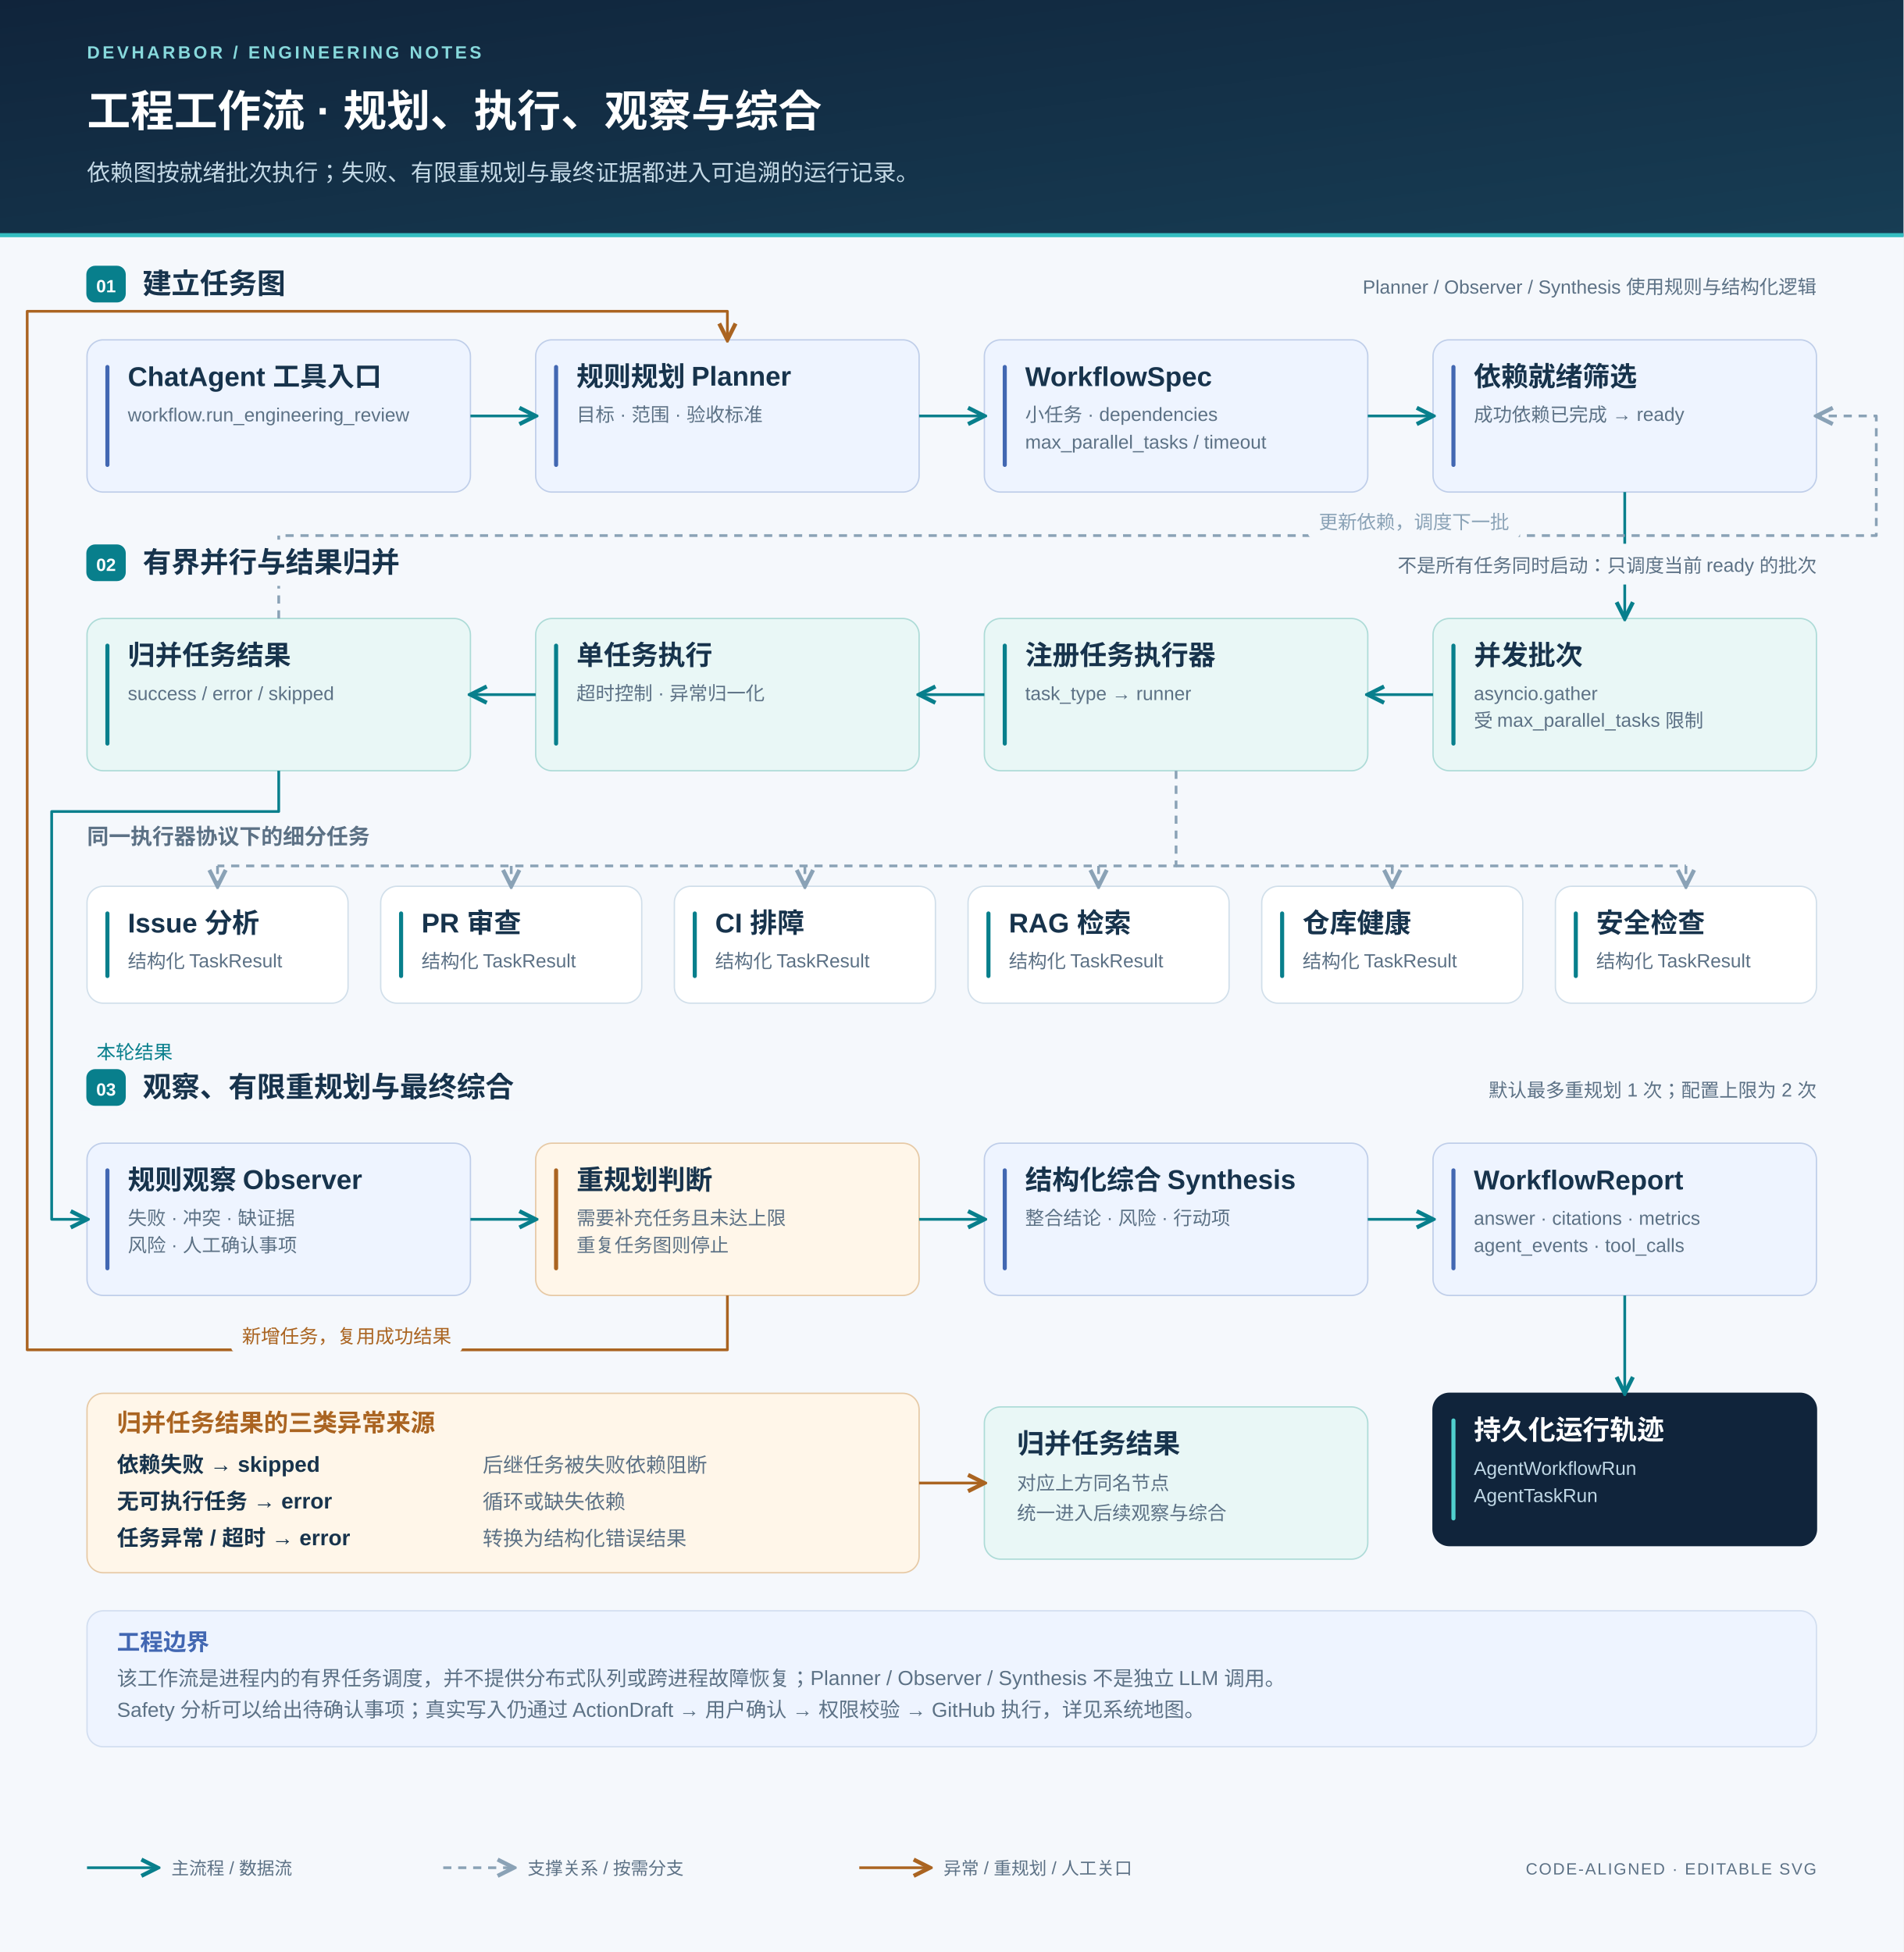
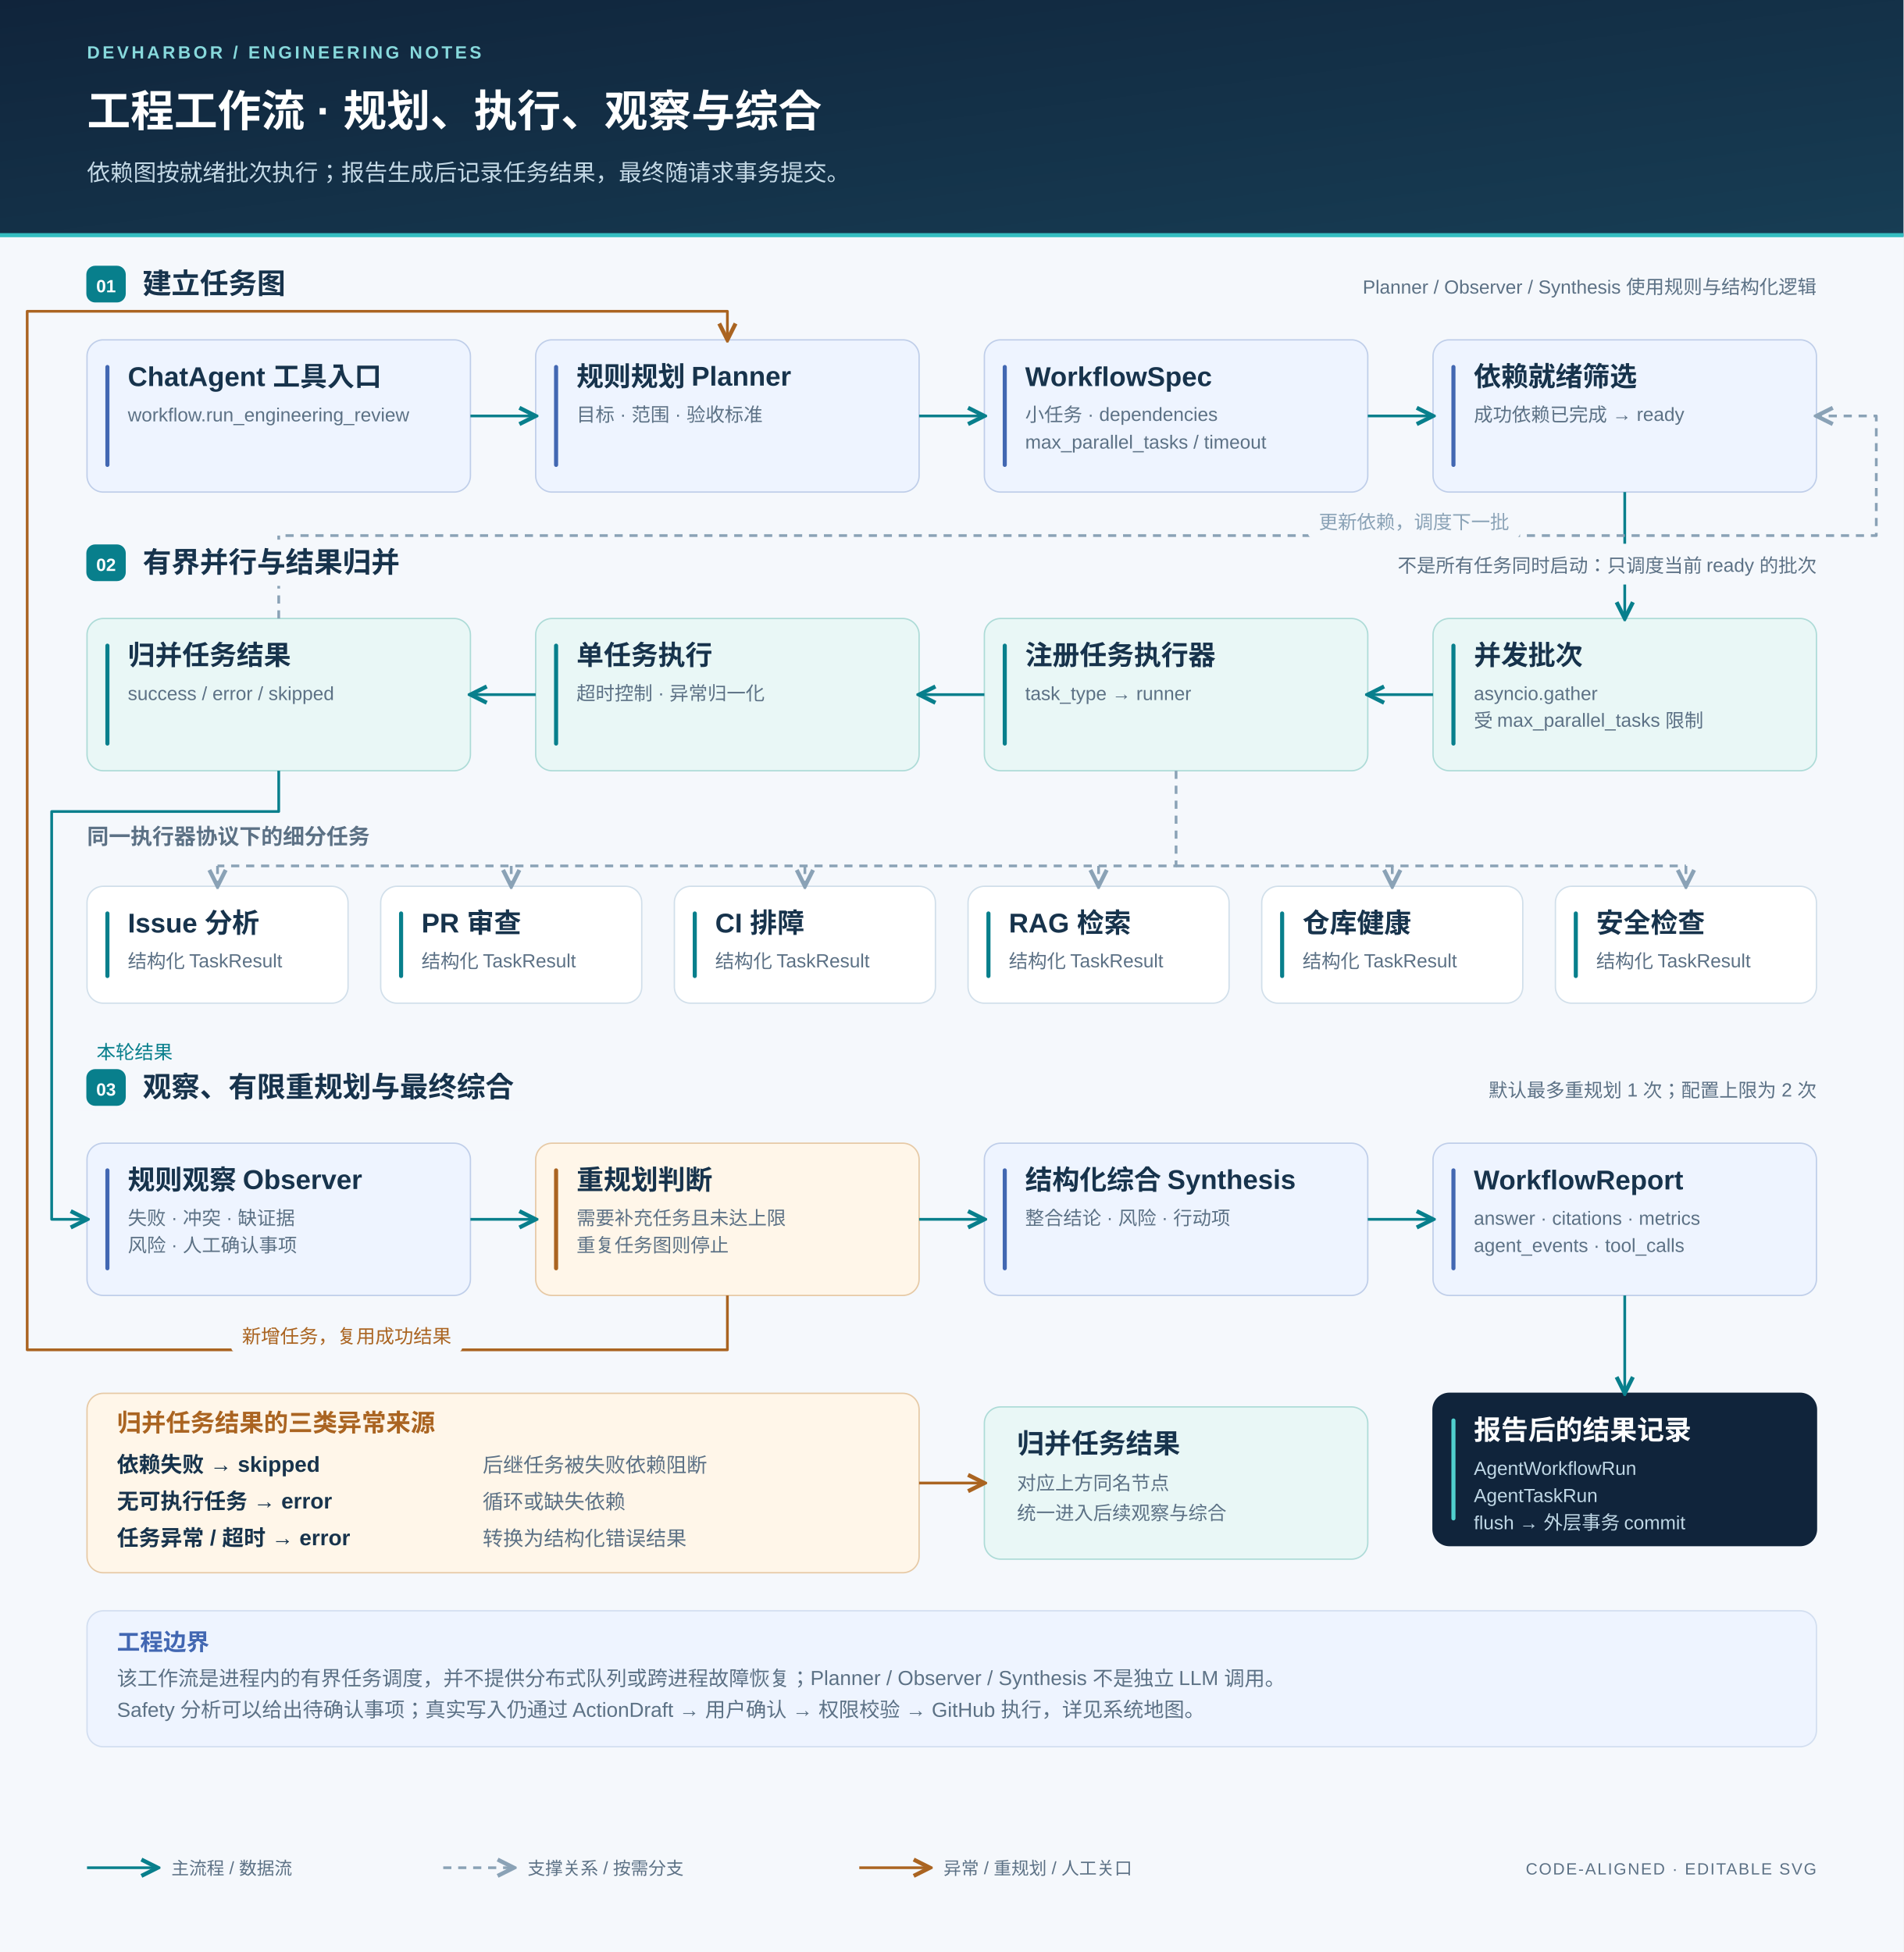
<svg xmlns="http://www.w3.org/2000/svg" width="1400" height="1436" viewBox="0 0 1400 1436" role="img" aria-labelledby="title desc">
  <defs>
    <marker id="arrow" markerWidth="8" markerHeight="8" refX="7" refY="4" orient="auto">
      <path d="M1 1 L7 4 L1 7" fill="none" stroke="#087f8c" stroke-width="1.5" />
    </marker>
    <marker id="muted-arrow" markerWidth="8" markerHeight="8" refX="7" refY="4" orient="auto">
      <path d="M1 1 L7 4 L1 7" fill="none" stroke="#8aa2b6" stroke-width="1.5" />
    </marker>
    <marker id="amber-arrow" markerWidth="8" markerHeight="8" refX="7" refY="4" orient="auto">
      <path d="M1 1 L7 4 L1 7" fill="none" stroke="#aa6421" stroke-width="1.5" />
    </marker>
    <linearGradient id="header" x1="0" y1="0" x2="1" y2="1">
      <stop stop-color="#10243b" />
      <stop offset="1" stop-color="#173d54" />
    </linearGradient>
  </defs>
  <rect width="1400" height="1436" fill="#f5f8fc" />
  <rect width="1400" height="174" fill="url(#header)" />
  <path d="M0 173 H1400" stroke="#35bec1" stroke-width="3" />
  <g font-family="'Segoe UI','Microsoft YaHei','PingFang SC',Arial,sans-serif">
    <text x="64" y="43" font-size="13" font-weight="650" text-anchor="start" fill="#87d9dc" letter-spacing="2">DEVHARBOR  /  ENGINEERING NOTES</text>
    <text x="64" y="93" font-size="32" font-weight="700" text-anchor="start" fill="#ffffff">工程工作流 · 规划、执行、观察与综合</text>
-     <text x="64" y="133" font-size="17" font-weight="400" text-anchor="start" fill="#c4d9e6">依赖图按就绪批次执行；失败、有限重规划与最终证据都进入可追溯的运行记录。</text>
+     <text x="64" y="133" font-size="17" font-weight="400" text-anchor="start" fill="#c4d9e6">依赖图按就绪批次执行；报告生成后记录任务结果，最终随请求事务提交。</text>
    <rect x="64" y="196" width="28" height="26" rx="6" fill="#087f8c" stroke="#087f8c" />
    <text x="78" y="215" font-size="13" font-weight="700" text-anchor="middle" fill="white">01</text>
    <text x="105" y="216" font-size="21" font-weight="650" text-anchor="start" fill="#17334c">建立任务图</text>
    <text x="1336" y="216" font-size="14" font-weight="400" text-anchor="end" fill="#5c7185">Planner / Observer / Synthesis 使用规则与结构化逻辑</text>
    <rect x="64" y="250" width="282" height="112" rx="12" fill="#eef4ff" stroke="#bfcee9" />
    <path d="M79 270 V342" stroke="#4267b2" stroke-width="3" stroke-linecap="round" />
    <text x="94" y="284" font-size="20" font-weight="650" text-anchor="start" fill="#17334c">ChatAgent 工具入口</text>
    <text x="94" y="310" font-size="14" font-weight="400" text-anchor="start" fill="#5c7185">workflow.run_engineering_review</text>
    <rect x="394" y="250" width="282" height="112" rx="12" fill="#eef4ff" stroke="#bfcee9" />
    <path d="M409 270 V342" stroke="#4267b2" stroke-width="3" stroke-linecap="round" />
    <text x="424" y="284" font-size="20" font-weight="650" text-anchor="start" fill="#17334c">规则规划 Planner</text>
    <text x="424" y="310" font-size="14" font-weight="400" text-anchor="start" fill="#5c7185">目标 · 范围 · 验收标准</text>
    <rect x="724" y="250" width="282" height="112" rx="12" fill="#eef4ff" stroke="#bfcee9" />
    <path d="M739 270 V342" stroke="#4267b2" stroke-width="3" stroke-linecap="round" />
    <text x="754" y="284" font-size="20" font-weight="650" text-anchor="start" fill="#17334c">WorkflowSpec</text>
    <text x="754" y="310" font-size="14" font-weight="400" text-anchor="start" fill="#5c7185">小任务 · dependencies</text>
    <text x="754" y="330" font-size="14" font-weight="400" text-anchor="start" fill="#5c7185">max_parallel_tasks / timeout</text>
    <rect x="1054" y="250" width="282" height="112" rx="12" fill="#eef4ff" stroke="#bfcee9" />
    <path d="M1069 270 V342" stroke="#4267b2" stroke-width="3" stroke-linecap="round" />
    <text x="1084" y="284" font-size="20" font-weight="650" text-anchor="start" fill="#17334c">依赖就绪筛选</text>
    <text x="1084" y="310" font-size="14" font-weight="400" text-anchor="start" fill="#5c7185">成功依赖已完成 → ready</text>
    <path d="M346 306.0 L394 306.0" fill="none" stroke="#087f8c" stroke-width="2" stroke-linejoin="round" marker-end="url(#arrow)" />
    <path d="M676 306.0 L724 306.0" fill="none" stroke="#087f8c" stroke-width="2" stroke-linejoin="round" marker-end="url(#arrow)" />
    <path d="M1006 306.0 L1054 306.0" fill="none" stroke="#087f8c" stroke-width="2" stroke-linejoin="round" marker-end="url(#arrow)" />
    <rect x="64" y="401" width="28" height="26" rx="6" fill="#087f8c" stroke="#087f8c" />
    <text x="78" y="420" font-size="13" font-weight="700" text-anchor="middle" fill="white">02</text>
    <text x="105" y="421" font-size="21" font-weight="650" text-anchor="start" fill="#17334c">有界并行与结果归并</text>
    <text x="1336" y="421" font-size="14" font-weight="400" text-anchor="end" fill="#5c7185">不是所有任务同时启动：只调度当前 ready 的批次</text>
    <rect x="64" y="455" width="282" height="112" rx="12" fill="#e9f7f6" stroke="#addbd7" />
    <path d="M79 475 V547" stroke="#087f8c" stroke-width="3" stroke-linecap="round" />
    <text x="94" y="489" font-size="20" font-weight="650" text-anchor="start" fill="#17334c">归并任务结果</text>
    <text x="94" y="515" font-size="14" font-weight="400" text-anchor="start" fill="#5c7185">success / error / skipped</text>
    <rect x="394" y="455" width="282" height="112" rx="12" fill="#e9f7f6" stroke="#addbd7" />
    <path d="M409 475 V547" stroke="#087f8c" stroke-width="3" stroke-linecap="round" />
    <text x="424" y="489" font-size="20" font-weight="650" text-anchor="start" fill="#17334c">单任务执行</text>
    <text x="424" y="515" font-size="14" font-weight="400" text-anchor="start" fill="#5c7185">超时控制 · 异常归一化</text>
    <rect x="724" y="455" width="282" height="112" rx="12" fill="#e9f7f6" stroke="#addbd7" />
    <path d="M739 475 V547" stroke="#087f8c" stroke-width="3" stroke-linecap="round" />
    <text x="754" y="489" font-size="20" font-weight="650" text-anchor="start" fill="#17334c">注册任务执行器</text>
    <text x="754" y="515" font-size="14" font-weight="400" text-anchor="start" fill="#5c7185">task_type → runner</text>
    <rect x="1054" y="455" width="282" height="112" rx="12" fill="#e9f7f6" stroke="#addbd7" />
    <path d="M1069 475 V547" stroke="#087f8c" stroke-width="3" stroke-linecap="round" />
    <text x="1084" y="489" font-size="20" font-weight="650" text-anchor="start" fill="#17334c">并发批次</text>
    <text x="1084" y="515" font-size="14" font-weight="400" text-anchor="start" fill="#5c7185">asyncio.gather</text>
    <text x="1084" y="535" font-size="14" font-weight="400" text-anchor="start" fill="#5c7185">受 max_parallel_tasks 限制</text>
    <path d="M1195.0 362 L1195.0 455" fill="none" stroke="#087f8c" stroke-width="2" stroke-linejoin="round" marker-end="url(#arrow)" />
    <path d="M1054 511.0 L1006 511.0" fill="none" stroke="#087f8c" stroke-width="2" stroke-linejoin="round" marker-end="url(#arrow)" />
    <path d="M724 511.0 L676 511.0" fill="none" stroke="#087f8c" stroke-width="2" stroke-linejoin="round" marker-end="url(#arrow)" />
    <path d="M394 511.0 L346 511.0" fill="none" stroke="#087f8c" stroke-width="2" stroke-linejoin="round" marker-end="url(#arrow)" />
    <path d="M205 455 L205 394 L1380 394 L1380 306 L1336 306" fill="none" stroke="#8aa2b6" stroke-width="2" stroke-linejoin="round" stroke-dasharray="6 5" marker-end="url(#muted-arrow)" />
    <rect x="962.0" y="372" width="156" height="24" rx="4" fill="#f5f8fc" stroke="none" />
    <text x="1040" y="389" font-size="14" font-weight="400" text-anchor="middle" fill="#8aa2b6">更新依赖，调度下一批</text>
    <text x="64" y="621" font-size="16" font-weight="650" text-anchor="start" fill="#5c7185">同一执行器协议下的细分任务</text>
    <rect x="64" y="652" width="192" height="86" rx="12" fill="#ffffff" stroke="#d1dfea" />
    <path d="M79 672 V718" stroke="#087f8c" stroke-width="3" stroke-linecap="round" />
    <text x="94" y="686" font-size="20" font-weight="650" text-anchor="start" fill="#17334c">Issue 分析</text>
    <text x="94" y="712" font-size="14" font-weight="400" text-anchor="start" fill="#5c7185">结构化 TaskResult</text>
    <path d="M160 637 L160 652" fill="none" stroke="#8aa2b6" stroke-width="2" stroke-linejoin="round" stroke-dasharray="6 5" marker-end="url(#muted-arrow)" />
    <rect x="280" y="652" width="192" height="86" rx="12" fill="#ffffff" stroke="#d1dfea" />
    <path d="M295 672 V718" stroke="#087f8c" stroke-width="3" stroke-linecap="round" />
    <text x="310" y="686" font-size="20" font-weight="650" text-anchor="start" fill="#17334c">PR 审查</text>
    <text x="310" y="712" font-size="14" font-weight="400" text-anchor="start" fill="#5c7185">结构化 TaskResult</text>
    <path d="M376 637 L376 652" fill="none" stroke="#8aa2b6" stroke-width="2" stroke-linejoin="round" stroke-dasharray="6 5" marker-end="url(#muted-arrow)" />
    <rect x="496" y="652" width="192" height="86" rx="12" fill="#ffffff" stroke="#d1dfea" />
    <path d="M511 672 V718" stroke="#087f8c" stroke-width="3" stroke-linecap="round" />
    <text x="526" y="686" font-size="20" font-weight="650" text-anchor="start" fill="#17334c">CI 排障</text>
    <text x="526" y="712" font-size="14" font-weight="400" text-anchor="start" fill="#5c7185">结构化 TaskResult</text>
    <path d="M592 637 L592 652" fill="none" stroke="#8aa2b6" stroke-width="2" stroke-linejoin="round" stroke-dasharray="6 5" marker-end="url(#muted-arrow)" />
    <rect x="712" y="652" width="192" height="86" rx="12" fill="#ffffff" stroke="#d1dfea" />
    <path d="M727 672 V718" stroke="#087f8c" stroke-width="3" stroke-linecap="round" />
    <text x="742" y="686" font-size="20" font-weight="650" text-anchor="start" fill="#17334c">RAG 检索</text>
    <text x="742" y="712" font-size="14" font-weight="400" text-anchor="start" fill="#5c7185">结构化 TaskResult</text>
    <path d="M808 637 L808 652" fill="none" stroke="#8aa2b6" stroke-width="2" stroke-linejoin="round" stroke-dasharray="6 5" marker-end="url(#muted-arrow)" />
    <rect x="928" y="652" width="192" height="86" rx="12" fill="#ffffff" stroke="#d1dfea" />
    <path d="M943 672 V718" stroke="#087f8c" stroke-width="3" stroke-linecap="round" />
    <text x="958" y="686" font-size="20" font-weight="650" text-anchor="start" fill="#17334c">仓库健康</text>
    <text x="958" y="712" font-size="14" font-weight="400" text-anchor="start" fill="#5c7185">结构化 TaskResult</text>
    <path d="M1024 637 L1024 652" fill="none" stroke="#8aa2b6" stroke-width="2" stroke-linejoin="round" stroke-dasharray="6 5" marker-end="url(#muted-arrow)" />
    <rect x="1144" y="652" width="192" height="86" rx="12" fill="#ffffff" stroke="#d1dfea" />
    <path d="M1159 672 V718" stroke="#087f8c" stroke-width="3" stroke-linecap="round" />
    <text x="1174" y="686" font-size="20" font-weight="650" text-anchor="start" fill="#17334c">安全检查</text>
    <text x="1174" y="712" font-size="14" font-weight="400" text-anchor="start" fill="#5c7185">结构化 TaskResult</text>
    <path d="M1240 637 L1240 652" fill="none" stroke="#8aa2b6" stroke-width="2" stroke-linejoin="round" stroke-dasharray="6 5" marker-end="url(#muted-arrow)" />
    <path d="M865 567 L865 637 L160 637" fill="none" stroke="#8aa2b6" stroke-width="2" stroke-linejoin="round" stroke-dasharray="6 5" />
    <path d="M865 637 L1240 637" fill="none" stroke="#8aa2b6" stroke-width="2" stroke-linejoin="round" stroke-dasharray="6 5" />
    <rect x="64" y="787" width="28" height="26" rx="6" fill="#087f8c" stroke="#087f8c" />
    <text x="78" y="806" font-size="13" font-weight="700" text-anchor="middle" fill="white">03</text>
    <text x="105" y="807" font-size="21" font-weight="650" text-anchor="start" fill="#17334c">观察、有限重规划与最终综合</text>
    <text x="1336" y="807" font-size="14" font-weight="400" text-anchor="end" fill="#5c7185">默认最多重规划 1 次；配置上限为 2 次</text>
    <rect x="64" y="841" width="282" height="112" rx="12" fill="#eef4ff" stroke="#bfcee9" />
    <path d="M79 861 V933" stroke="#4267b2" stroke-width="3" stroke-linecap="round" />
    <text x="94" y="875" font-size="20" font-weight="650" text-anchor="start" fill="#17334c">规则观察 Observer</text>
    <text x="94" y="901" font-size="14" font-weight="400" text-anchor="start" fill="#5c7185">失败 · 冲突 · 缺证据</text>
    <text x="94" y="921" font-size="14" font-weight="400" text-anchor="start" fill="#5c7185">风险 · 人工确认事项</text>
    <rect x="394" y="841" width="282" height="112" rx="12" fill="#fff6e9" stroke="#e6c9a5" />
    <path d="M409 861 V933" stroke="#aa6421" stroke-width="3" stroke-linecap="round" />
    <text x="424" y="875" font-size="20" font-weight="650" text-anchor="start" fill="#17334c">重规划判断</text>
    <text x="424" y="901" font-size="14" font-weight="400" text-anchor="start" fill="#5c7185">需要补充任务且未达上限</text>
    <text x="424" y="921" font-size="14" font-weight="400" text-anchor="start" fill="#5c7185">重复任务图则停止</text>
    <rect x="724" y="841" width="282" height="112" rx="12" fill="#eef4ff" stroke="#bfcee9" />
    <path d="M739 861 V933" stroke="#4267b2" stroke-width="3" stroke-linecap="round" />
    <text x="754" y="875" font-size="20" font-weight="650" text-anchor="start" fill="#17334c">结构化综合 Synthesis</text>
    <text x="754" y="901" font-size="14" font-weight="400" text-anchor="start" fill="#5c7185">整合结论 · 风险 · 行动项</text>
    <rect x="1054" y="841" width="282" height="112" rx="12" fill="#eef4ff" stroke="#bfcee9" />
    <path d="M1069 861 V933" stroke="#4267b2" stroke-width="3" stroke-linecap="round" />
    <text x="1084" y="875" font-size="20" font-weight="650" text-anchor="start" fill="#17334c">WorkflowReport</text>
    <text x="1084" y="901" font-size="14" font-weight="400" text-anchor="start" fill="#5c7185">answer · citations · metrics</text>
    <text x="1084" y="921" font-size="14" font-weight="400" text-anchor="start" fill="#5c7185">agent_events · tool_calls</text>
    <path d="M205 567 L205 597 L38 597 L38 897 L64 897" fill="none" stroke="#087f8c" stroke-width="2" stroke-linejoin="round" marker-end="url(#arrow)" />
    <rect x="63.0" y="762" width="72" height="24" rx="4" fill="#f5f8fc" stroke="none" />
    <text x="99" y="779" font-size="14" font-weight="400" text-anchor="middle" fill="#087f8c">本轮结果</text>
    <path d="M346 897.0 L394 897.0" fill="none" stroke="#087f8c" stroke-width="2" stroke-linejoin="round" marker-end="url(#arrow)" />
    <path d="M676 897.0 L724 897.0" fill="none" stroke="#087f8c" stroke-width="2" stroke-linejoin="round" marker-end="url(#arrow)" />
    <path d="M1006 897.0 L1054 897.0" fill="none" stroke="#087f8c" stroke-width="2" stroke-linejoin="round" marker-end="url(#arrow)" />
    <path d="M535 953 L535 993 L20 993 L20 229 L535 229 L535 250" fill="none" stroke="#aa6421" stroke-width="2" stroke-linejoin="round" marker-end="url(#amber-arrow)" />
    <rect x="170.0" y="971" width="170" height="24" rx="4" fill="#f5f8fc" stroke="none" />
    <text x="255" y="988" font-size="14" font-weight="400" text-anchor="middle" fill="#aa6421">新增任务，复用成功结果</text>
    <rect x="1054" y="1025" width="282" height="112" rx="12" fill="#10243b" stroke="#10243b" />
    <path d="M1069 1045 V1117" stroke="#51d0ce" stroke-width="3" stroke-linecap="round" />
-     <text x="1084" y="1059" font-size="20" font-weight="650" text-anchor="start" fill="white">持久化运行轨迹</text>
+     <text x="1084" y="1059" font-size="20" font-weight="650" text-anchor="start" fill="white">报告后的结果记录</text>
    <text x="1084" y="1085" font-size="14" font-weight="400" text-anchor="start" fill="#bfd7e5">AgentWorkflowRun</text>
    <text x="1084" y="1105" font-size="14" font-weight="400" text-anchor="start" fill="#bfd7e5">AgentTaskRun</text>
+     <text x="1084" y="1125" font-size="14" font-weight="400" text-anchor="start" fill="#bfd7e5">flush → 外层事务 commit</text>
    <path d="M1195.0 953 L1195.0 1025" fill="none" stroke="#087f8c" stroke-width="2" stroke-linejoin="round" marker-end="url(#arrow)" />
    <rect x="64" y="1025" width="612" height="132" rx="12" fill="#fff6e9" stroke="#e6c9a5" />
    <text x="86" y="1053" font-size="18" font-weight="650" text-anchor="start" fill="#aa6421">归并任务结果的三类异常来源</text>
    <text x="86" y="1083" font-size="16" font-weight="600" text-anchor="start" fill="#17334c">依赖失败 → skipped</text>
    <text x="355" y="1083" font-size="15" font-weight="400" text-anchor="start" fill="#5c7185">后继任务被失败依赖阻断</text>
    <text x="86" y="1110" font-size="16" font-weight="600" text-anchor="start" fill="#17334c">无可执行任务 → error</text>
    <text x="355" y="1110" font-size="15" font-weight="400" text-anchor="start" fill="#5c7185">循环或缺失依赖</text>
    <text x="86" y="1137" font-size="16" font-weight="600" text-anchor="start" fill="#17334c">任务异常 / 超时 → error</text>
    <text x="355" y="1137" font-size="15" font-weight="400" text-anchor="start" fill="#5c7185">转换为结构化错误结果</text>
    <rect x="724" y="1035" width="282" height="112" rx="12" fill="#e9f7f6" stroke="#addbd7" />
    <text x="748" y="1069" font-size="20" font-weight="650" text-anchor="start" fill="#17334c">归并任务结果</text>
    <text x="748" y="1096" font-size="14" font-weight="400" text-anchor="start" fill="#5c7185">对应上方同名节点</text>
    <text x="748" y="1118" font-size="14" font-weight="400" text-anchor="start" fill="#5c7185">统一进入后续观察与综合</text>
    <path d="M676 1091 L724 1091" fill="none" stroke="#aa6421" stroke-width="2" stroke-linejoin="round" marker-end="url(#amber-arrow)" />
    <rect x="64" y="1185" width="1272" height="100" rx="12" fill="#eef4ff" stroke="#d2def0" />
    <text x="86" y="1214" font-size="17" font-weight="650" text-anchor="start" fill="#4267b2">工程边界</text>
    <text x="86" y="1240" font-size="15" font-weight="400" text-anchor="start" fill="#5c7185">该工作流是进程内的有界任务调度，并不提供分布式队列或跨进程故障恢复；Planner / Observer / Synthesis 不是独立 LLM 调用。</text>
    <text x="86" y="1263" font-size="15" font-weight="400" text-anchor="start" fill="#5c7185">Safety 分析可以给出待确认事项；真实写入仍通过 ActionDraft → 用户确认 → 权限校验 → GitHub 执行，详见系统地图。</text>
    <rect x="58" y="192" width="160" height="34" rx="0" fill="#f5f8fc" stroke="none" />
    <rect x="955.5" y="195" width="388.5" height="30" rx="0" fill="#f5f8fc" stroke="none" />
    <rect x="64" y="196" width="28" height="26" rx="6" fill="#087f8c" stroke="#087f8c" />
    <text x="78" y="215" font-size="13" font-weight="700" text-anchor="middle" fill="white">01</text>
    <text x="105" y="216" font-size="21" font-weight="650" text-anchor="start" fill="#17334c">建立任务图</text>
    <text x="1336" y="216" font-size="14" font-weight="400" text-anchor="end" fill="#5c7185">Planner / Observer / Synthesis 使用规则与结构化逻辑</text>
    <rect x="58" y="397" width="244" height="34" rx="0" fill="#f5f8fc" stroke="none" />
    <rect x="1009.5" y="400" width="334.5" height="30" rx="0" fill="#f5f8fc" stroke="none" />
    <rect x="64" y="401" width="28" height="26" rx="6" fill="#087f8c" stroke="#087f8c" />
    <text x="78" y="420" font-size="13" font-weight="700" text-anchor="middle" fill="white">02</text>
    <text x="105" y="421" font-size="21" font-weight="650" text-anchor="start" fill="#17334c">有界并行与结果归并</text>
    <text x="1336" y="421" font-size="14" font-weight="400" text-anchor="end" fill="#5c7185">不是所有任务同时启动：只调度当前 ready 的批次</text>
    <rect x="58" y="783" width="328" height="34" rx="0" fill="#f5f8fc" stroke="none" />
    <rect x="1073.0" y="786" width="271.0" height="30" rx="0" fill="#f5f8fc" stroke="none" />
    <rect x="64" y="787" width="28" height="26" rx="6" fill="#087f8c" stroke="#087f8c" />
    <text x="78" y="806" font-size="13" font-weight="700" text-anchor="middle" fill="white">03</text>
    <text x="105" y="807" font-size="21" font-weight="650" text-anchor="start" fill="#17334c">观察、有限重规划与最终综合</text>
    <text x="1336" y="807" font-size="14" font-weight="400" text-anchor="end" fill="#5c7185">默认最多重规划 1 次；配置上限为 2 次</text>
    <path d="M64 1374 L116 1374" fill="none" stroke="#087f8c" stroke-width="2" stroke-linejoin="round" marker-end="url(#arrow)" />
    <text x="126" y="1379" font-size="13" font-weight="400" text-anchor="start" fill="#5c7185">主流程 / 数据流</text>
    <path d="M326 1374 L378 1374" fill="none" stroke="#8aa2b6" stroke-width="2" stroke-linejoin="round" stroke-dasharray="6 5" marker-end="url(#muted-arrow)" />
    <text x="388" y="1379" font-size="13" font-weight="400" text-anchor="start" fill="#5c7185">支撑关系 / 按需分支</text>
    <path d="M632 1374 L684 1374" fill="none" stroke="#aa6421" stroke-width="2" stroke-linejoin="round" marker-end="url(#amber-arrow)" />
    <text x="694" y="1379" font-size="13" font-weight="400" text-anchor="start" fill="#5c7185">异常 / 重规划 / 人工关口</text>
    <text x="1336" y="1379" font-size="12" font-weight="400" text-anchor="end" fill="#5c7185" letter-spacing="1">CODE-ALIGNED  ·  EDITABLE SVG</text>
  </g>
</svg>
